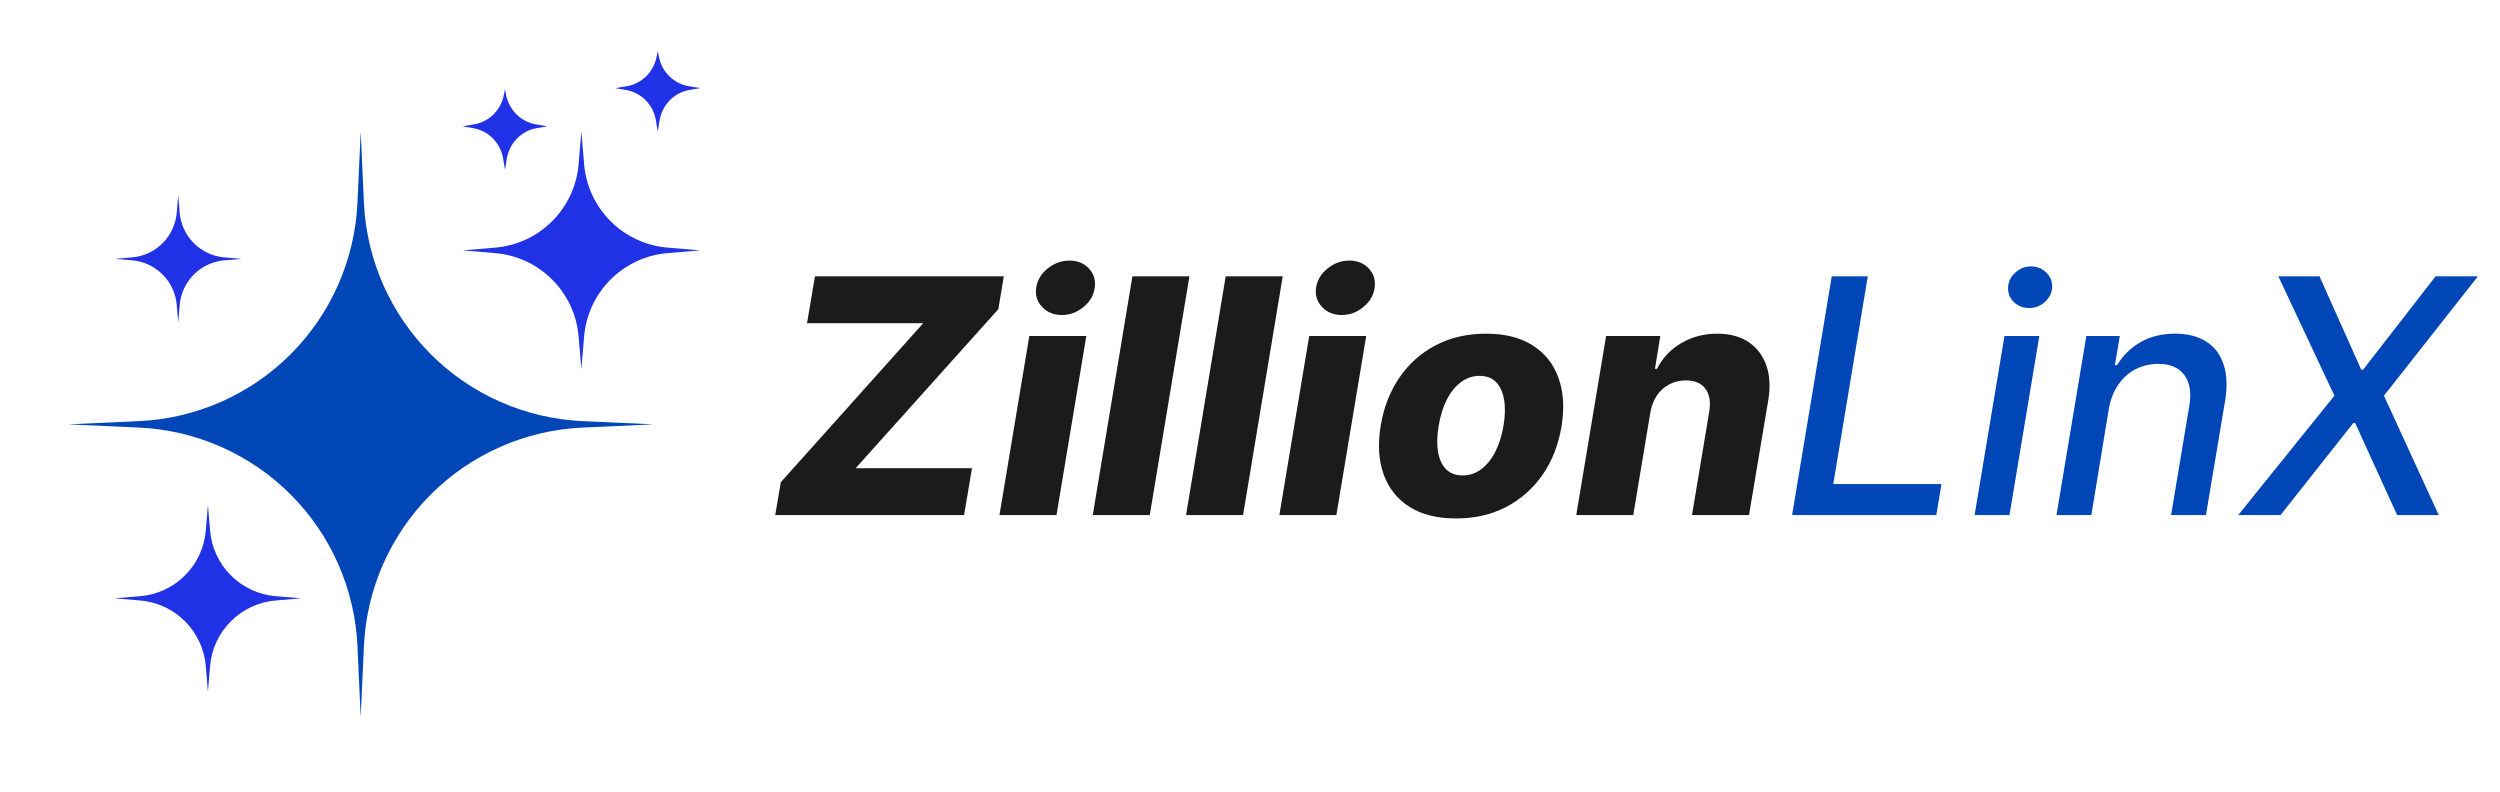
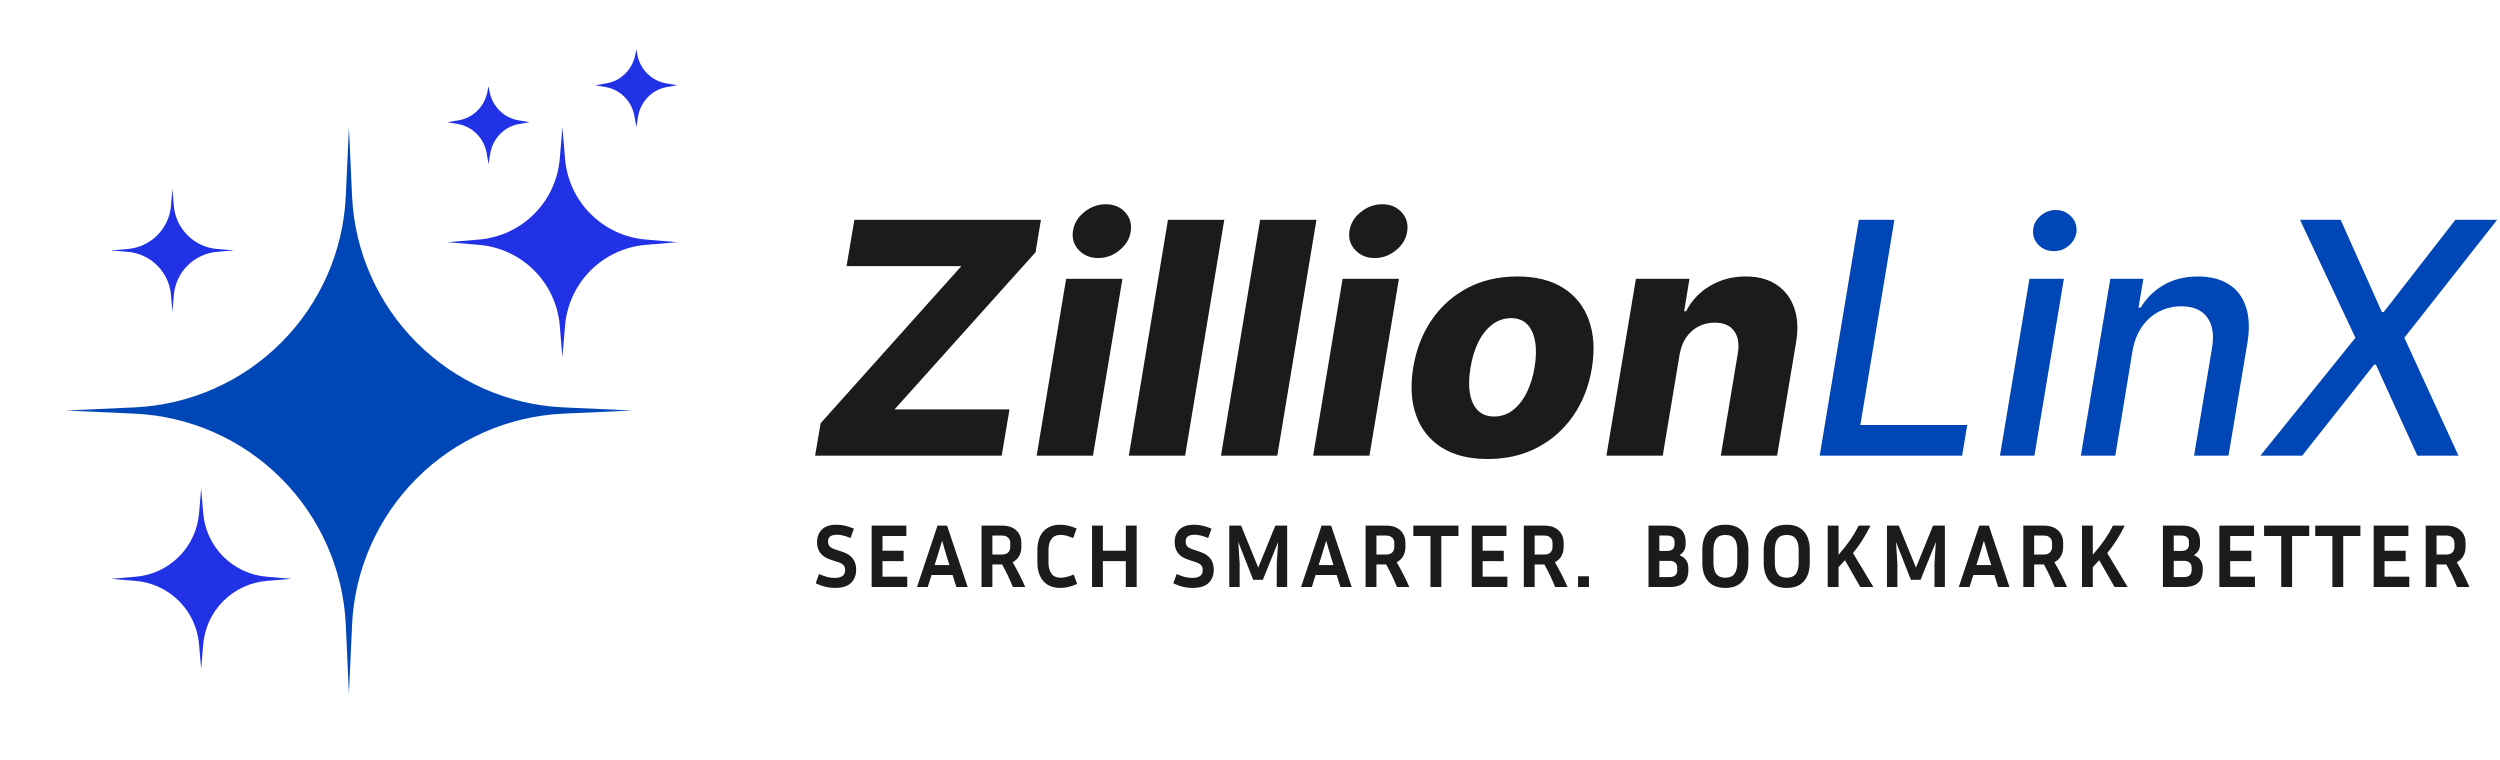
- <svg xmlns="http://www.w3.org/2000/svg" width="297" height="94" viewBox="0 0 297 94" fill="none">
-   <path d="M92.096 61.19L92.76 57.285L109.684 38.394H95.876L96.818 32.826H119.254L118.603 36.732L101.652 55.623H115.473L114.532 61.19H92.096ZM118.738 61.19L122.284 39.917H129.056L125.511 61.19H118.738ZM126.148 37.424C125.188 37.424 124.407 37.106 123.807 36.469C123.207 35.832 122.972 35.07 123.101 34.184C123.23 33.288 123.683 32.526 124.458 31.898C125.234 31.271 126.097 30.957 127.048 30.957C128.008 30.957 128.779 31.271 129.361 31.898C129.952 32.526 130.183 33.288 130.053 34.184C129.943 35.07 129.499 35.832 128.724 36.469C127.957 37.106 127.099 37.424 126.148 37.424ZM141.303 32.826L136.594 61.19H129.821L134.53 32.826H141.303ZM152.386 32.826L147.677 61.19H140.904L145.613 32.826H152.386ZM151.987 61.19L155.533 39.917H162.305L158.76 61.19H151.987ZM159.397 37.424C158.437 37.424 157.656 37.106 157.056 36.469C156.456 35.832 156.221 35.07 156.35 34.184C156.479 33.288 156.932 32.526 157.707 31.898C158.483 31.271 159.346 30.957 160.297 30.957C161.257 30.957 162.028 31.271 162.61 31.898C163.201 32.526 163.432 33.288 163.302 34.184C163.192 35.07 162.748 35.832 161.973 36.469C161.206 37.106 160.348 37.424 159.397 37.424ZM172.987 61.592C170.743 61.592 168.892 61.13 167.433 60.207C165.983 59.283 164.963 57.995 164.372 56.343C163.781 54.69 163.666 52.77 164.026 50.581C164.386 48.402 165.129 46.491 166.256 44.848C167.382 43.204 168.822 41.925 170.577 41.011C172.331 40.097 174.321 39.64 176.546 39.64C178.78 39.64 180.622 40.102 182.072 41.025C183.531 41.949 184.555 43.237 185.146 44.889C185.746 46.542 185.867 48.467 185.506 50.664C185.146 52.843 184.398 54.755 183.263 56.398C182.127 58.032 180.687 59.306 178.942 60.221C177.197 61.135 175.212 61.592 172.987 61.592ZM173.748 56.481C174.579 56.481 175.322 56.232 175.978 55.733C176.643 55.235 177.201 54.538 177.654 53.642C178.106 52.746 178.429 51.708 178.623 50.526C178.817 49.363 178.836 48.342 178.679 47.465C178.531 46.579 178.217 45.891 177.737 45.402C177.257 44.903 176.606 44.654 175.784 44.654C174.953 44.654 174.205 44.908 173.541 45.416C172.876 45.914 172.317 46.611 171.865 47.507C171.422 48.393 171.103 49.432 170.909 50.623C170.715 51.786 170.692 52.806 170.84 53.684C170.988 54.561 171.306 55.249 171.795 55.747C172.285 56.237 172.936 56.481 173.748 56.481ZM196.053 49.058L194.031 61.19H187.258L190.804 39.917H197.244L196.607 43.823H196.842C197.507 42.521 198.472 41.501 199.737 40.762C201.002 40.014 202.424 39.64 204.002 39.64C205.489 39.64 206.731 39.973 207.728 40.638C208.725 41.302 209.431 42.235 209.847 43.435C210.262 44.626 210.332 46.025 210.055 47.632L207.783 61.19H201.011L203.047 48.961C203.25 47.788 203.107 46.87 202.617 46.205C202.137 45.531 201.352 45.194 200.263 45.194C199.552 45.194 198.901 45.351 198.31 45.665C197.729 45.969 197.239 46.408 196.842 46.98C196.454 47.553 196.191 48.245 196.053 49.058Z" fill="#1B1B1B" />
-   <path d="M212.904 61.19L217.613 32.826H221.892L217.793 57.506H230.645L230.036 61.19H212.904ZM234.585 61.19L238.131 39.917H242.272L238.726 61.19H234.585ZM241.067 36.593C240.347 36.593 239.737 36.353 239.239 35.873C238.749 35.384 238.523 34.802 238.56 34.128C238.597 33.445 238.883 32.863 239.419 32.383C239.954 31.894 240.578 31.649 241.288 31.649C242.009 31.649 242.613 31.894 243.103 32.383C243.592 32.863 243.823 33.445 243.795 34.128C243.758 34.802 243.472 35.384 242.937 35.873C242.41 36.353 241.787 36.593 241.067 36.593ZM250.53 48.559L248.452 61.19H244.311L247.857 39.917H251.831L251.25 43.38H251.513C252.187 42.244 253.106 41.339 254.269 40.665C255.441 39.982 256.826 39.64 258.424 39.64C259.864 39.64 261.074 39.945 262.052 40.554C263.04 41.154 263.737 42.05 264.143 43.241C264.559 44.432 264.624 45.905 264.337 47.659L262.066 61.19H257.925L260.099 48.158C260.349 46.616 260.146 45.411 259.49 44.543C258.844 43.666 257.814 43.227 256.402 43.227C255.441 43.227 254.55 43.435 253.729 43.851C252.916 44.266 252.228 44.875 251.665 45.679C251.111 46.473 250.733 47.433 250.53 48.559ZM275.555 32.826L280.514 43.92H280.735L289.349 32.826H294.377L283.214 47.008L289.723 61.19H284.779L279.793 50.249H279.572L270.93 61.19H265.902L277.328 47.008L270.667 32.826H275.555Z" fill="#0146B6" />
-   <path d="M42.851 15.628L43.235 24.07C43.544 30.856 46.378 37.281 51.181 42.084C55.983 46.887 62.408 49.721 69.194 50.029L77.636 50.413L69.194 50.797C62.408 51.106 55.983 53.94 51.181 58.743C46.378 63.546 43.544 69.971 43.235 76.756L42.851 85.198L42.467 76.756C42.158 69.971 39.325 63.546 34.522 58.743C29.719 53.94 23.294 51.106 16.508 50.797L8.066 50.413L16.508 50.029C23.294 49.721 29.719 46.887 34.522 42.084C39.325 37.281 42.158 30.856 42.467 24.07L42.851 15.628Z" fill="#0146B6" />
-   <path d="M69.066 15.628L69.392 19.502C69.606 22.061 70.719 24.46 72.534 26.276C74.35 28.091 76.749 29.204 79.307 29.418L83.182 29.744L79.307 30.07C76.749 30.283 74.35 31.397 72.534 33.212C70.719 35.027 69.606 37.427 69.392 39.985L69.066 43.859L68.74 39.985C68.526 37.427 67.413 35.027 65.598 33.212C63.782 31.397 61.383 30.283 58.825 30.07L54.95 29.744L58.825 29.418C61.383 29.204 63.782 28.091 65.598 26.276C67.413 24.46 68.526 22.061 68.74 19.502L69.066 15.628Z" fill="#2131E5" />
-   <path d="M24.703 59.992L24.958 63.036C25.127 65.046 26.001 66.931 27.427 68.357C28.854 69.784 30.739 70.659 32.749 70.827L35.793 71.082L32.749 71.338C30.739 71.507 28.854 72.381 27.427 73.808C26.001 75.234 25.127 77.119 24.958 79.129L24.703 82.173L24.447 79.129C24.278 77.119 23.404 75.234 21.977 73.808C20.551 72.381 18.666 71.507 16.656 71.338L13.612 71.082L16.656 70.827C18.666 70.659 20.551 69.784 21.977 68.357C23.404 66.931 24.278 65.046 24.447 63.036L24.703 59.992Z" fill="#2131E5" />
-   <path d="M21.174 23.19L21.348 25.265C21.463 26.636 22.059 27.922 23.032 28.894C24.004 29.866 25.29 30.463 26.66 30.578L28.735 30.752L26.66 30.927C25.29 31.041 24.004 31.638 23.032 32.61C22.059 33.583 21.463 34.868 21.348 36.239L21.174 38.314L20.999 36.239C20.884 34.868 20.288 33.583 19.316 32.61C18.343 31.638 17.058 31.041 15.687 30.927L13.612 30.752L15.687 30.578C17.058 30.463 18.343 29.866 19.316 28.894C20.288 27.922 20.884 26.636 20.999 25.265L21.174 23.19Z" fill="#2131E5" />
-   <path d="M59.992 10.587L60.127 11.279C60.299 12.159 60.729 12.964 61.359 13.588C61.989 14.212 62.791 14.626 63.656 14.773L65.033 15.008L63.756 15.225C62.868 15.377 62.049 15.809 61.413 16.461C60.777 17.112 60.355 17.951 60.208 18.859L59.992 20.165L59.776 18.859C59.627 17.951 59.205 17.114 58.569 16.463C57.933 15.812 57.114 15.381 56.227 15.229L54.95 15.008L56.33 14.773C57.195 14.626 57.996 14.212 58.626 13.588C59.257 12.964 59.686 12.159 59.858 11.279L59.992 10.587Z" fill="#2131E5" />
-   <path d="M78.14 6.05L78.276 6.741C78.448 7.621 78.877 8.427 79.508 9.051C80.138 9.675 80.939 10.088 81.805 10.235L83.182 10.47L81.905 10.688C81.017 10.84 80.198 11.272 79.562 11.923C78.926 12.575 78.504 13.413 78.356 14.322L78.14 15.628L77.924 14.322C77.776 13.414 77.354 12.576 76.718 11.926C76.082 11.275 75.263 10.843 74.376 10.691L73.099 10.47L74.478 10.235C75.344 10.088 76.145 9.675 76.775 9.051C77.405 8.427 77.835 7.621 78.007 6.741L78.14 6.05Z" fill="#2131E5" />
+ <svg xmlns="http://www.w3.org/2000/svg" width="609" height="185" viewBox="0 0 609 185" fill="none">
+   <path d="M198.561 111L199.908 103.089L234.19 64.823H206.22L208.127 53.545H253.575L252.256 61.457L217.918 99.722H245.916L244.009 111H198.561ZM252.53 111L259.712 67.909H273.43L266.248 111H252.53ZM267.539 62.859C265.594 62.859 264.013 62.214 262.798 60.924C261.582 59.633 261.105 58.09 261.367 56.295C261.629 54.481 262.545 52.938 264.116 51.666C265.687 50.394 267.436 49.758 269.362 49.758C271.307 49.758 272.869 50.394 274.047 51.666C275.244 52.938 275.712 54.481 275.45 56.295C275.226 58.09 274.328 59.633 272.757 60.924C271.205 62.214 269.465 62.859 267.539 62.859ZM298.237 53.545L288.699 111H274.98L284.518 53.545H298.237ZM320.687 53.545L311.149 111H297.43L306.969 53.545H320.687ZM319.881 111L327.062 67.909H340.781L333.599 111H319.881ZM334.889 62.859C332.944 62.859 331.364 62.214 330.148 60.924C328.933 59.633 328.456 58.09 328.718 56.295C328.979 54.481 329.896 52.938 331.467 51.666C333.038 50.394 334.787 49.758 336.713 49.758C338.658 49.758 340.22 50.394 341.398 51.666C342.595 52.938 343.062 54.481 342.801 56.295C342.576 58.09 341.678 59.633 340.107 60.924C338.555 62.214 336.816 62.859 334.889 62.859ZM362.417 111.814C357.873 111.814 354.123 110.878 351.168 109.008C348.231 107.138 346.165 104.529 344.968 101.181C343.771 97.833 343.537 93.943 344.266 89.511C344.996 85.097 346.501 81.225 348.783 77.896C351.065 74.567 353.982 71.977 357.536 70.125C361.089 68.274 365.12 67.348 369.627 67.348C374.153 67.348 377.884 68.283 380.821 70.153C383.776 72.024 385.852 74.633 387.049 77.981C388.264 81.328 388.508 85.228 387.778 89.679C387.049 94.093 385.534 97.964 383.233 101.293C380.933 104.604 378.015 107.185 374.481 109.036C370.946 110.888 366.925 111.814 362.417 111.814ZM363.96 101.462C365.644 101.462 367.149 100.957 368.477 99.947C369.824 98.937 370.955 97.525 371.872 95.711C372.788 93.896 373.443 91.792 373.835 89.398C374.228 87.042 374.265 84.975 373.948 83.198C373.648 81.403 373.012 80.01 372.04 79.019C371.067 78.008 369.749 77.504 368.084 77.504C366.401 77.504 364.886 78.018 363.54 79.046C362.193 80.056 361.061 81.469 360.145 83.283C359.247 85.078 358.602 87.182 358.209 89.595C357.816 91.951 357.77 94.018 358.069 95.795C358.368 97.572 359.013 98.965 360.005 99.975C360.996 100.966 362.314 101.462 363.96 101.462ZM409.141 86.425L405.045 111H391.327L398.509 67.909H411.554L410.263 75.82H410.74C412.087 73.183 414.041 71.117 416.604 69.62C419.166 68.106 422.046 67.348 425.244 67.348C428.255 67.348 430.771 68.021 432.791 69.368C434.811 70.715 436.241 72.603 437.083 75.035C437.925 77.447 438.065 80.281 437.504 83.535L432.903 111H419.185L423.309 86.228C423.72 83.853 423.43 81.992 422.439 80.646C421.466 79.28 419.877 78.598 417.67 78.598C416.23 78.598 414.911 78.916 413.714 79.552C412.536 80.169 411.545 81.057 410.74 82.217C409.955 83.376 409.422 84.779 409.141 86.425Z" fill="#1B1B1B" />
+   <path d="M443.276 111L452.814 53.545H461.483L453.179 103.538H479.213L477.979 111H443.276ZM487.194 111L494.376 67.909H502.764L495.583 111H487.194ZM500.324 61.176C498.865 61.176 497.631 60.69 496.621 59.717C495.629 58.726 495.171 57.548 495.246 56.182C495.321 54.798 495.901 53.62 496.985 52.648C498.07 51.657 499.332 51.161 500.773 51.161C502.231 51.161 503.456 51.657 504.448 52.648C505.439 53.62 505.906 54.798 505.85 56.182C505.776 57.548 505.196 58.726 504.111 59.717C503.045 60.69 501.782 61.176 500.324 61.176ZM519.492 85.415L515.283 111H506.895L514.077 67.909H522.129L520.95 74.923H521.483C522.849 72.622 524.71 70.789 527.066 69.424C529.441 68.04 532.247 67.348 535.482 67.348C538.4 67.348 540.85 67.965 542.832 69.2C544.834 70.415 546.246 72.229 547.069 74.642C547.91 77.055 548.041 80.038 547.461 83.591L542.861 111H534.472L538.877 84.601C539.382 81.478 538.97 79.037 537.642 77.279C536.333 75.502 534.248 74.614 531.386 74.614C529.441 74.614 527.637 75.035 525.972 75.876C524.326 76.718 522.933 77.952 521.792 79.579C520.67 81.188 519.903 83.133 519.492 85.415ZM570.185 53.545L580.228 76.017H580.677L598.127 53.545H608.31L585.699 82.273L598.884 111H588.869L578.77 88.837H578.321L560.815 111H550.631L573.776 82.273L560.282 53.545H570.185Z" fill="#0146B6" />
+   <path d="M203.324 140.778C205.025 140.778 205.876 140.147 205.876 138.886C205.876 138.373 205.744 137.969 205.48 137.676C205.231 137.383 204.761 137.126 204.072 136.906L202.268 136.312C200.112 135.608 199.034 134.193 199.034 132.066C199.034 130.834 199.415 129.822 200.178 129.03C200.955 128.223 202.165 127.82 203.808 127.82C204.497 127.82 205.179 127.901 205.854 128.062C206.529 128.209 207.247 128.451 208.01 128.788L207.196 131.054C206.492 130.775 205.891 130.577 205.392 130.46C204.908 130.328 204.409 130.262 203.896 130.262C203.221 130.262 202.686 130.387 202.29 130.636C201.909 130.871 201.718 131.303 201.718 131.934C201.718 132.403 201.85 132.792 202.114 133.1C202.393 133.393 202.847 133.643 203.478 133.848L205.282 134.442C206.367 134.809 207.181 135.344 207.724 136.048C208.281 136.737 208.56 137.654 208.56 138.798C208.56 140.118 208.142 141.189 207.306 142.01C206.47 142.817 205.157 143.22 203.368 143.22C202.664 143.22 201.931 143.139 201.168 142.978C200.42 142.802 199.599 142.509 198.704 142.098L199.518 139.832C200.339 140.184 201.036 140.433 201.608 140.58C202.195 140.712 202.767 140.778 203.324 140.778ZM221.003 140.47V143H212.335V128.04H220.783V130.57H214.975V134.156H220.123V136.686H214.975V140.47H221.003ZM232.974 143L232.05 140.074H226.924L226 143H223.382L228.376 128.04H230.708L235.724 143H232.974ZM228.354 135.498L227.672 137.654H231.28L230.598 135.498L229.498 131.714L228.354 135.498ZM241.743 137.5V143H239.103V128.04H244.097C245.607 128.04 246.766 128.429 247.573 129.206C248.394 129.969 248.805 130.995 248.805 132.286V133.232C248.805 134.083 248.621 134.831 248.255 135.476C247.888 136.121 247.36 136.613 246.671 136.95C247.873 139.003 248.9 141.02 249.751 143H246.737C246.003 141.167 245.131 139.333 244.119 137.5H241.743ZM244.097 130.46H241.743V135.08H244.097C244.742 135.08 245.233 134.919 245.571 134.596C245.923 134.259 246.099 133.804 246.099 133.232V132.286C246.099 131.729 245.923 131.289 245.571 130.966C245.233 130.629 244.742 130.46 244.097 130.46ZM255.413 137.082C255.413 138.153 255.647 139.033 256.117 139.722C256.586 140.397 257.356 140.734 258.427 140.734C258.867 140.734 259.321 140.675 259.791 140.558C260.275 140.441 260.869 140.243 261.573 139.964L262.387 142.252C261.595 142.604 260.861 142.853 260.187 143C259.527 143.147 258.889 143.22 258.273 143.22C257.041 143.22 256.007 142.956 255.171 142.428C254.349 141.9 253.733 141.174 253.323 140.25C252.912 139.326 252.707 138.27 252.707 137.082V133.936C252.707 132.748 252.912 131.692 253.323 130.768C253.733 129.844 254.349 129.125 255.171 128.612C256.007 128.084 257.041 127.82 258.273 127.82C258.874 127.82 259.497 127.893 260.143 128.04C260.788 128.172 261.492 128.407 262.255 128.744L261.441 131.076C260.766 130.797 260.201 130.599 259.747 130.482C259.292 130.365 258.852 130.306 258.427 130.306C257.356 130.306 256.586 130.643 256.117 131.318C255.647 131.993 255.413 132.865 255.413 133.936V137.082ZM274.249 143V136.686H268.661V143H266.021V128.04H268.661V134.156H274.249V128.04H276.889V143H274.249ZM290.437 140.778C292.138 140.778 292.989 140.147 292.989 138.886C292.989 138.373 292.857 137.969 292.593 137.676C292.344 137.383 291.874 137.126 291.185 136.906L289.381 136.312C287.225 135.608 286.147 134.193 286.147 132.066C286.147 130.834 286.528 129.822 287.291 129.03C288.068 128.223 289.278 127.82 290.921 127.82C291.61 127.82 292.292 127.901 292.967 128.062C293.642 128.209 294.36 128.451 295.123 128.788L294.309 131.054C293.605 130.775 293.004 130.577 292.505 130.46C292.021 130.328 291.522 130.262 291.009 130.262C290.334 130.262 289.799 130.387 289.403 130.636C289.022 130.871 288.831 131.303 288.831 131.934C288.831 132.403 288.963 132.792 289.227 133.1C289.506 133.393 289.96 133.643 290.591 133.848L292.395 134.442C293.48 134.809 294.294 135.344 294.837 136.048C295.394 136.737 295.673 137.654 295.673 138.798C295.673 140.118 295.255 141.189 294.419 142.01C293.583 142.817 292.27 143.22 290.481 143.22C289.777 143.22 289.044 143.139 288.281 142.978C287.533 142.802 286.712 142.509 285.817 142.098L286.631 139.832C287.452 140.184 288.149 140.433 288.721 140.58C289.308 140.712 289.88 140.778 290.437 140.778ZM302.33 128.04L306.51 138.27L310.668 128.04H313.55V143H311.02V137.28L311.35 132.044L307.632 141.24H305.278L301.648 132.022L301.978 137.28V143H299.448V128.04H302.33ZM326.532 143L325.608 140.074H320.482L319.558 143H316.94L321.934 128.04H324.266L329.282 143H326.532ZM321.912 135.498L321.23 137.654H324.838L324.156 135.498L323.056 131.714L321.912 135.498ZM335.301 137.5V143H332.661V128.04H337.655C339.166 128.04 340.324 128.429 341.131 129.206C341.952 129.969 342.363 130.995 342.363 132.286V133.232C342.363 134.083 342.18 134.831 341.813 135.476C341.446 136.121 340.918 136.613 340.229 136.95C341.432 139.003 342.458 141.02 343.309 143H340.295C339.562 141.167 338.689 139.333 337.677 137.5H335.301ZM337.655 130.46H335.301V135.08H337.655C338.3 135.08 338.792 134.919 339.129 134.596C339.481 134.259 339.657 133.804 339.657 133.232V132.286C339.657 131.729 339.481 131.289 339.129 130.966C338.792 130.629 338.3 130.46 337.655 130.46ZM344.285 130.57V128.04H355.285V130.57H351.105V143H348.465V130.57H344.285ZM367.195 140.47V143H358.527V128.04H366.975V130.57H361.167V134.156H366.315V136.686H361.167V140.47H367.195ZM373.842 137.5V143H371.202V128.04H376.196C377.707 128.04 378.866 128.429 379.672 129.206C380.494 129.969 380.904 130.995 380.904 132.286V133.232C380.904 134.083 380.721 134.831 380.354 135.476C379.988 136.121 379.46 136.613 378.77 136.95C379.973 139.003 381 141.02 381.85 143H378.836C378.103 141.167 377.23 139.333 376.218 137.5H373.842ZM376.196 130.46H373.842V135.08H376.196C376.842 135.08 377.333 134.919 377.67 134.596C378.022 134.259 378.198 133.804 378.198 133.232V132.286C378.198 131.729 378.022 131.289 377.67 130.966C377.333 130.629 376.842 130.46 376.196 130.46ZM387.072 143H384.41V140.382H387.072V143ZM401.578 143V128.04H406.132C407.246 128.04 408.126 128.201 408.772 128.524C409.432 128.847 409.901 129.301 410.18 129.888C410.473 130.475 410.62 131.164 410.62 131.956V132.572C410.62 133.731 410.121 134.618 409.124 135.234C409.828 135.513 410.363 135.916 410.73 136.444C411.096 136.972 411.28 137.603 411.28 138.336V138.952C411.28 139.759 411.133 140.47 410.84 141.086C410.546 141.687 410.062 142.157 409.388 142.494C408.713 142.831 407.811 143 406.682 143H401.578ZM406.132 130.46H404.218V134.2H406.132C406.718 134.2 407.158 134.068 407.452 133.804C407.76 133.525 407.914 133.151 407.914 132.682V131.956C407.914 131.487 407.76 131.12 407.452 130.856C407.158 130.592 406.718 130.46 406.132 130.46ZM406.682 136.62H404.218V140.58H406.682C407.298 140.58 407.767 140.433 408.09 140.14C408.412 139.847 408.574 139.451 408.574 138.952V138.226C408.574 137.727 408.412 137.339 408.09 137.06C407.767 136.767 407.298 136.62 406.682 136.62ZM425.909 133.936V137.082C425.909 138.989 425.432 140.492 424.479 141.592C423.526 142.677 422.132 143.22 420.299 143.22C418.451 143.22 417.05 142.677 416.097 141.592C415.158 140.492 414.689 138.989 414.689 137.082V133.936C414.689 132.029 415.158 130.533 416.097 129.448C417.05 128.363 418.451 127.82 420.299 127.82C422.132 127.82 423.526 128.363 424.479 129.448C425.432 130.533 425.909 132.029 425.909 133.936ZM423.203 133.936C423.203 132.733 422.968 131.831 422.499 131.23C422.03 130.614 421.296 130.306 420.299 130.306C419.302 130.306 418.568 130.614 418.099 131.23C417.63 131.831 417.395 132.733 417.395 133.936V137.082C417.395 138.285 417.63 139.194 418.099 139.81C418.568 140.426 419.302 140.734 420.299 140.734C421.296 140.734 422.03 140.426 422.499 139.81C422.968 139.194 423.203 138.285 423.203 137.082V133.936ZM440.861 133.936V137.082C440.861 138.989 440.384 140.492 439.431 141.592C438.478 142.677 437.084 143.22 435.251 143.22C433.403 143.22 432.002 142.677 431.049 141.592C430.11 140.492 429.641 138.989 429.641 137.082V133.936C429.641 132.029 430.11 130.533 431.049 129.448C432.002 128.363 433.403 127.82 435.251 127.82C437.084 127.82 438.478 128.363 439.431 129.448C440.384 130.533 440.861 132.029 440.861 133.936ZM438.155 133.936C438.155 132.733 437.92 131.831 437.451 131.23C436.982 130.614 436.248 130.306 435.251 130.306C434.254 130.306 433.52 130.614 433.051 131.23C432.582 131.831 432.347 132.733 432.347 133.936V137.082C432.347 138.285 432.582 139.194 433.051 139.81C433.52 140.426 434.254 140.734 435.251 140.734C436.248 140.734 436.982 140.426 437.451 139.81C437.92 139.194 438.155 138.285 438.155 137.082V133.936ZM453.173 143L449.433 136.466C449.184 136.745 448.927 137.023 448.663 137.302C448.414 137.581 448.15 137.867 447.871 138.16V143H445.231V128.04H447.871V135.146C448.986 133.87 449.939 132.66 450.731 131.516C451.523 130.357 452.205 129.199 452.777 128.04H455.659C455.029 129.301 454.354 130.497 453.635 131.626C452.931 132.741 452.183 133.775 451.391 134.728L456.363 143H453.173ZM462.55 128.04L466.73 138.27L470.888 128.04H473.77V143H471.24V137.28L471.57 132.044L467.852 141.24H465.498L461.868 132.022L462.198 137.28V143H459.668V128.04H462.55ZM486.752 143L485.828 140.074H480.702L479.778 143H477.16L482.154 128.04H484.486L489.502 143H486.752ZM482.132 135.498L481.45 137.654H485.058L484.376 135.498L483.276 131.714L482.132 135.498ZM495.521 137.5V143H492.881V128.04H497.875C499.386 128.04 500.544 128.429 501.351 129.206C502.172 129.969 502.583 130.995 502.583 132.286V133.232C502.583 134.083 502.4 134.831 502.033 135.476C501.666 136.121 501.138 136.613 500.449 136.95C501.652 139.003 502.678 141.02 503.529 143H500.515C499.782 141.167 498.909 139.333 497.897 137.5H495.521ZM497.875 130.46H495.521V135.08H497.875C498.52 135.08 499.012 134.919 499.349 134.596C499.701 134.259 499.877 133.804 499.877 133.232V132.286C499.877 131.729 499.701 131.289 499.349 130.966C499.012 130.629 498.52 130.46 497.875 130.46ZM515.109 143L511.369 136.466C511.12 136.745 510.863 137.023 510.599 137.302C510.35 137.581 510.086 137.867 509.807 138.16V143H507.167V128.04H509.807V135.146C510.922 133.87 511.875 132.66 512.667 131.516C513.459 130.357 514.141 129.199 514.713 128.04H517.595C516.965 129.301 516.29 130.497 515.571 131.626C514.867 132.741 514.119 133.775 513.327 134.728L518.299 143H515.109ZM526.888 143V128.04H531.442C532.557 128.04 533.437 128.201 534.082 128.524C534.742 128.847 535.212 129.301 535.49 129.888C535.784 130.475 535.93 131.164 535.93 131.956V132.572C535.93 133.731 535.432 134.618 534.434 135.234C535.138 135.513 535.674 135.916 536.04 136.444C536.407 136.972 536.59 137.603 536.59 138.336V138.952C536.59 139.759 536.444 140.47 536.15 141.086C535.857 141.687 535.373 142.157 534.698 142.494C534.024 142.831 533.122 143 531.992 143H526.888ZM531.442 130.46H529.528V134.2H531.442C532.029 134.2 532.469 134.068 532.762 133.804C533.07 133.525 533.224 133.151 533.224 132.682V131.956C533.224 131.487 533.07 131.12 532.762 130.856C532.469 130.592 532.029 130.46 531.442 130.46ZM531.992 136.62H529.528V140.58H531.992C532.608 140.58 533.078 140.433 533.4 140.14C533.723 139.847 533.884 139.451 533.884 138.952V138.226C533.884 137.727 533.723 137.339 533.4 137.06C533.078 136.767 532.608 136.62 531.992 136.62ZM549.305 140.47V143H540.637V128.04H549.085V130.57H543.277V134.156H548.425V136.686H543.277V140.47H549.305ZM551.53 130.57V128.04H562.53V130.57H558.35V143H555.71V130.57H551.53ZM563.99 130.57V128.04H574.99V130.57H570.81V143H568.17V130.57H563.99ZM586.901 140.47V143H578.233V128.04H586.681V130.57H580.873V134.156H586.021V136.686H580.873V140.47H586.901ZM593.547 137.5V143H590.907V128.04H595.901C597.412 128.04 598.571 128.429 599.377 129.206C600.199 129.969 600.609 130.995 600.609 132.286V133.232C600.609 134.083 600.426 134.831 600.059 135.476C599.693 136.121 599.165 136.613 598.475 136.95C599.678 139.003 600.705 141.02 601.555 143H598.541C597.808 141.167 596.935 139.333 595.923 137.5H593.547ZM595.901 130.46H593.547V135.08H595.901C596.547 135.08 597.038 134.919 597.375 134.596C597.727 134.259 597.903 133.804 597.903 133.232V132.286C597.903 131.729 597.727 131.289 597.375 130.966C597.038 130.629 596.547 130.46 595.901 130.46Z" fill="#1B1B1B" />
+   <path d="M85 31L85.762 47.746C86.374 61.206 91.995 73.95 101.523 83.478C111.05 93.005 123.794 98.626 137.254 99.238L154 100L137.254 100.762C123.794 101.374 111.05 106.995 101.523 116.523C91.995 126.05 86.374 138.794 85.762 152.254L85 169L84.238 152.254C83.626 138.794 78.005 126.05 68.478 116.523C58.95 106.995 46.206 101.374 32.746 100.762L16 100L32.746 99.238C46.206 98.626 58.95 93.005 68.478 83.478C78.005 73.95 83.626 61.206 84.238 47.746L85 31Z" fill="#0146B6" />
+   <path d="M137 31L137.646 38.685C138.07 43.76 140.279 48.52 143.88 52.12C147.48 55.721 152.241 57.93 157.315 58.354L165 59L157.315 59.646C152.241 60.071 147.48 62.279 143.88 65.88C140.279 69.481 138.07 74.241 137.646 79.315L137 87L136.354 79.315C135.93 74.241 133.721 69.481 130.12 65.88C126.52 62.279 121.759 60.071 116.685 59.646L109 59L116.685 58.354C121.759 57.93 126.52 55.721 130.12 52.12C133.721 48.52 135.93 43.76 136.354 38.685L137 31Z" fill="#2131E5" />
+   <path d="M49 119L49.508 125.038C49.841 129.025 51.576 132.765 54.406 135.595C57.235 138.424 60.975 140.159 64.962 140.492L71 141L64.962 141.508C60.975 141.841 57.235 143.576 54.406 146.405C51.576 149.235 49.841 152.975 49.508 156.962L49 163L48.492 156.962C48.159 152.975 46.424 149.235 43.594 146.405C40.765 143.576 37.025 141.841 33.038 141.508L27 141L33.038 140.492C37.025 140.159 40.765 138.424 43.594 135.595C46.424 132.765 48.159 129.025 48.492 125.038L49 119Z" fill="#2131E5" />
+   <path d="M42 46L42.346 50.117C42.574 52.835 43.757 55.386 45.686 57.314C47.614 59.243 50.165 60.426 52.883 60.654L57 61L52.883 61.346C50.165 61.574 47.614 62.757 45.686 64.686C43.757 66.615 42.574 69.165 42.346 71.883L42 76L41.654 71.883C41.426 69.165 40.243 66.615 38.314 64.686C36.386 62.757 33.835 61.574 31.117 61.346L27 61L31.117 60.654C33.835 60.426 36.386 59.243 38.314 57.314C40.243 55.386 41.426 52.835 41.654 50.117L42 46Z" fill="#2131E5" />
+   <path d="M119 21L119.269 22.372C119.61 24.118 120.462 25.716 121.713 26.954C122.963 28.192 124.552 29.011 126.269 29.303L129 29.769L126.467 30.2C124.706 30.502 123.081 31.359 121.82 32.651C120.558 33.944 119.722 35.607 119.429 37.409L119 40L118.571 37.409C118.277 35.608 117.44 33.947 116.179 32.656C114.917 31.365 113.293 30.509 111.533 30.208L109 29.769L111.736 29.303C113.452 29.011 115.041 28.192 116.292 26.954C117.542 25.716 118.394 24.118 118.736 22.372L119 21Z" fill="#2131E5" />
+   <path d="M155 12L155.269 13.372C155.61 15.118 156.462 16.716 157.713 17.954C158.963 19.192 160.552 20.011 162.269 20.303L165 20.769L162.467 21.2C160.706 21.502 159.081 22.359 157.82 23.651C156.558 24.944 155.722 26.607 155.429 28.409L155 31L154.571 28.409C154.277 26.608 153.44 24.947 152.179 23.656C150.917 22.365 149.293 21.509 147.533 21.208L145 20.769L147.736 20.303C149.452 20.011 151.041 19.192 152.292 17.954C153.542 16.716 154.394 15.118 154.736 13.372L155 12Z" fill="#2131E5" />
</svg>
